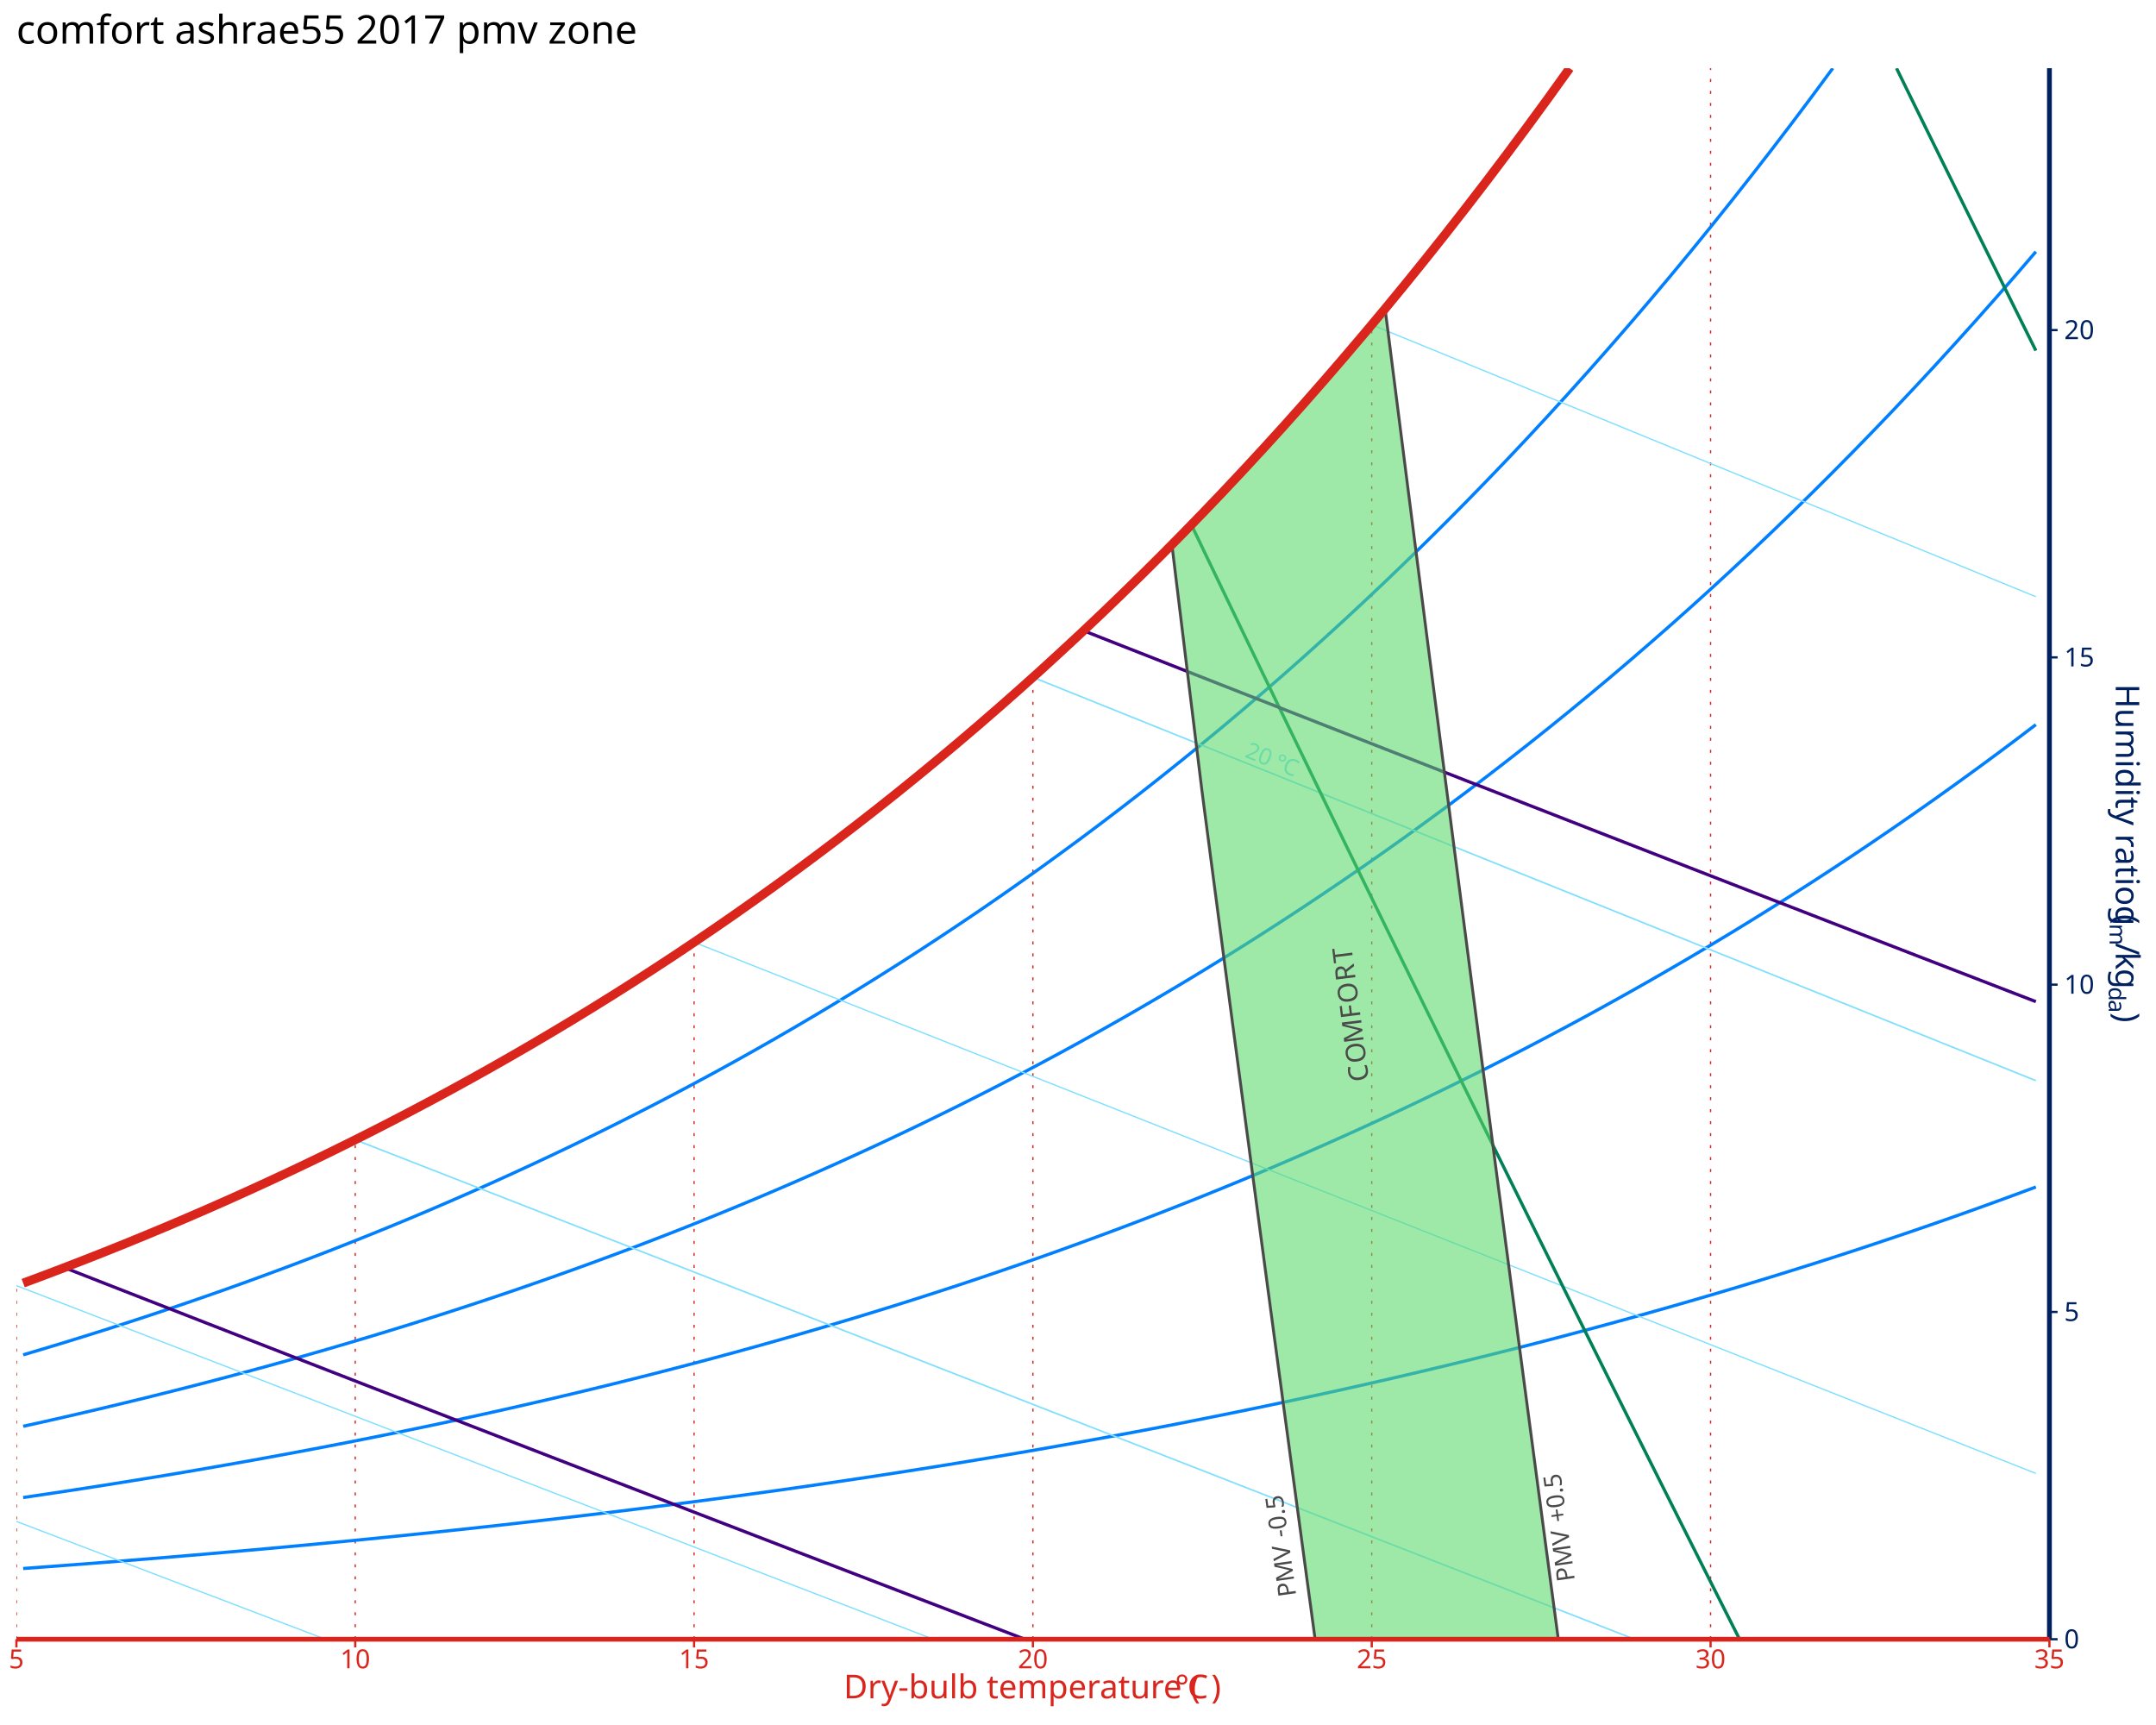
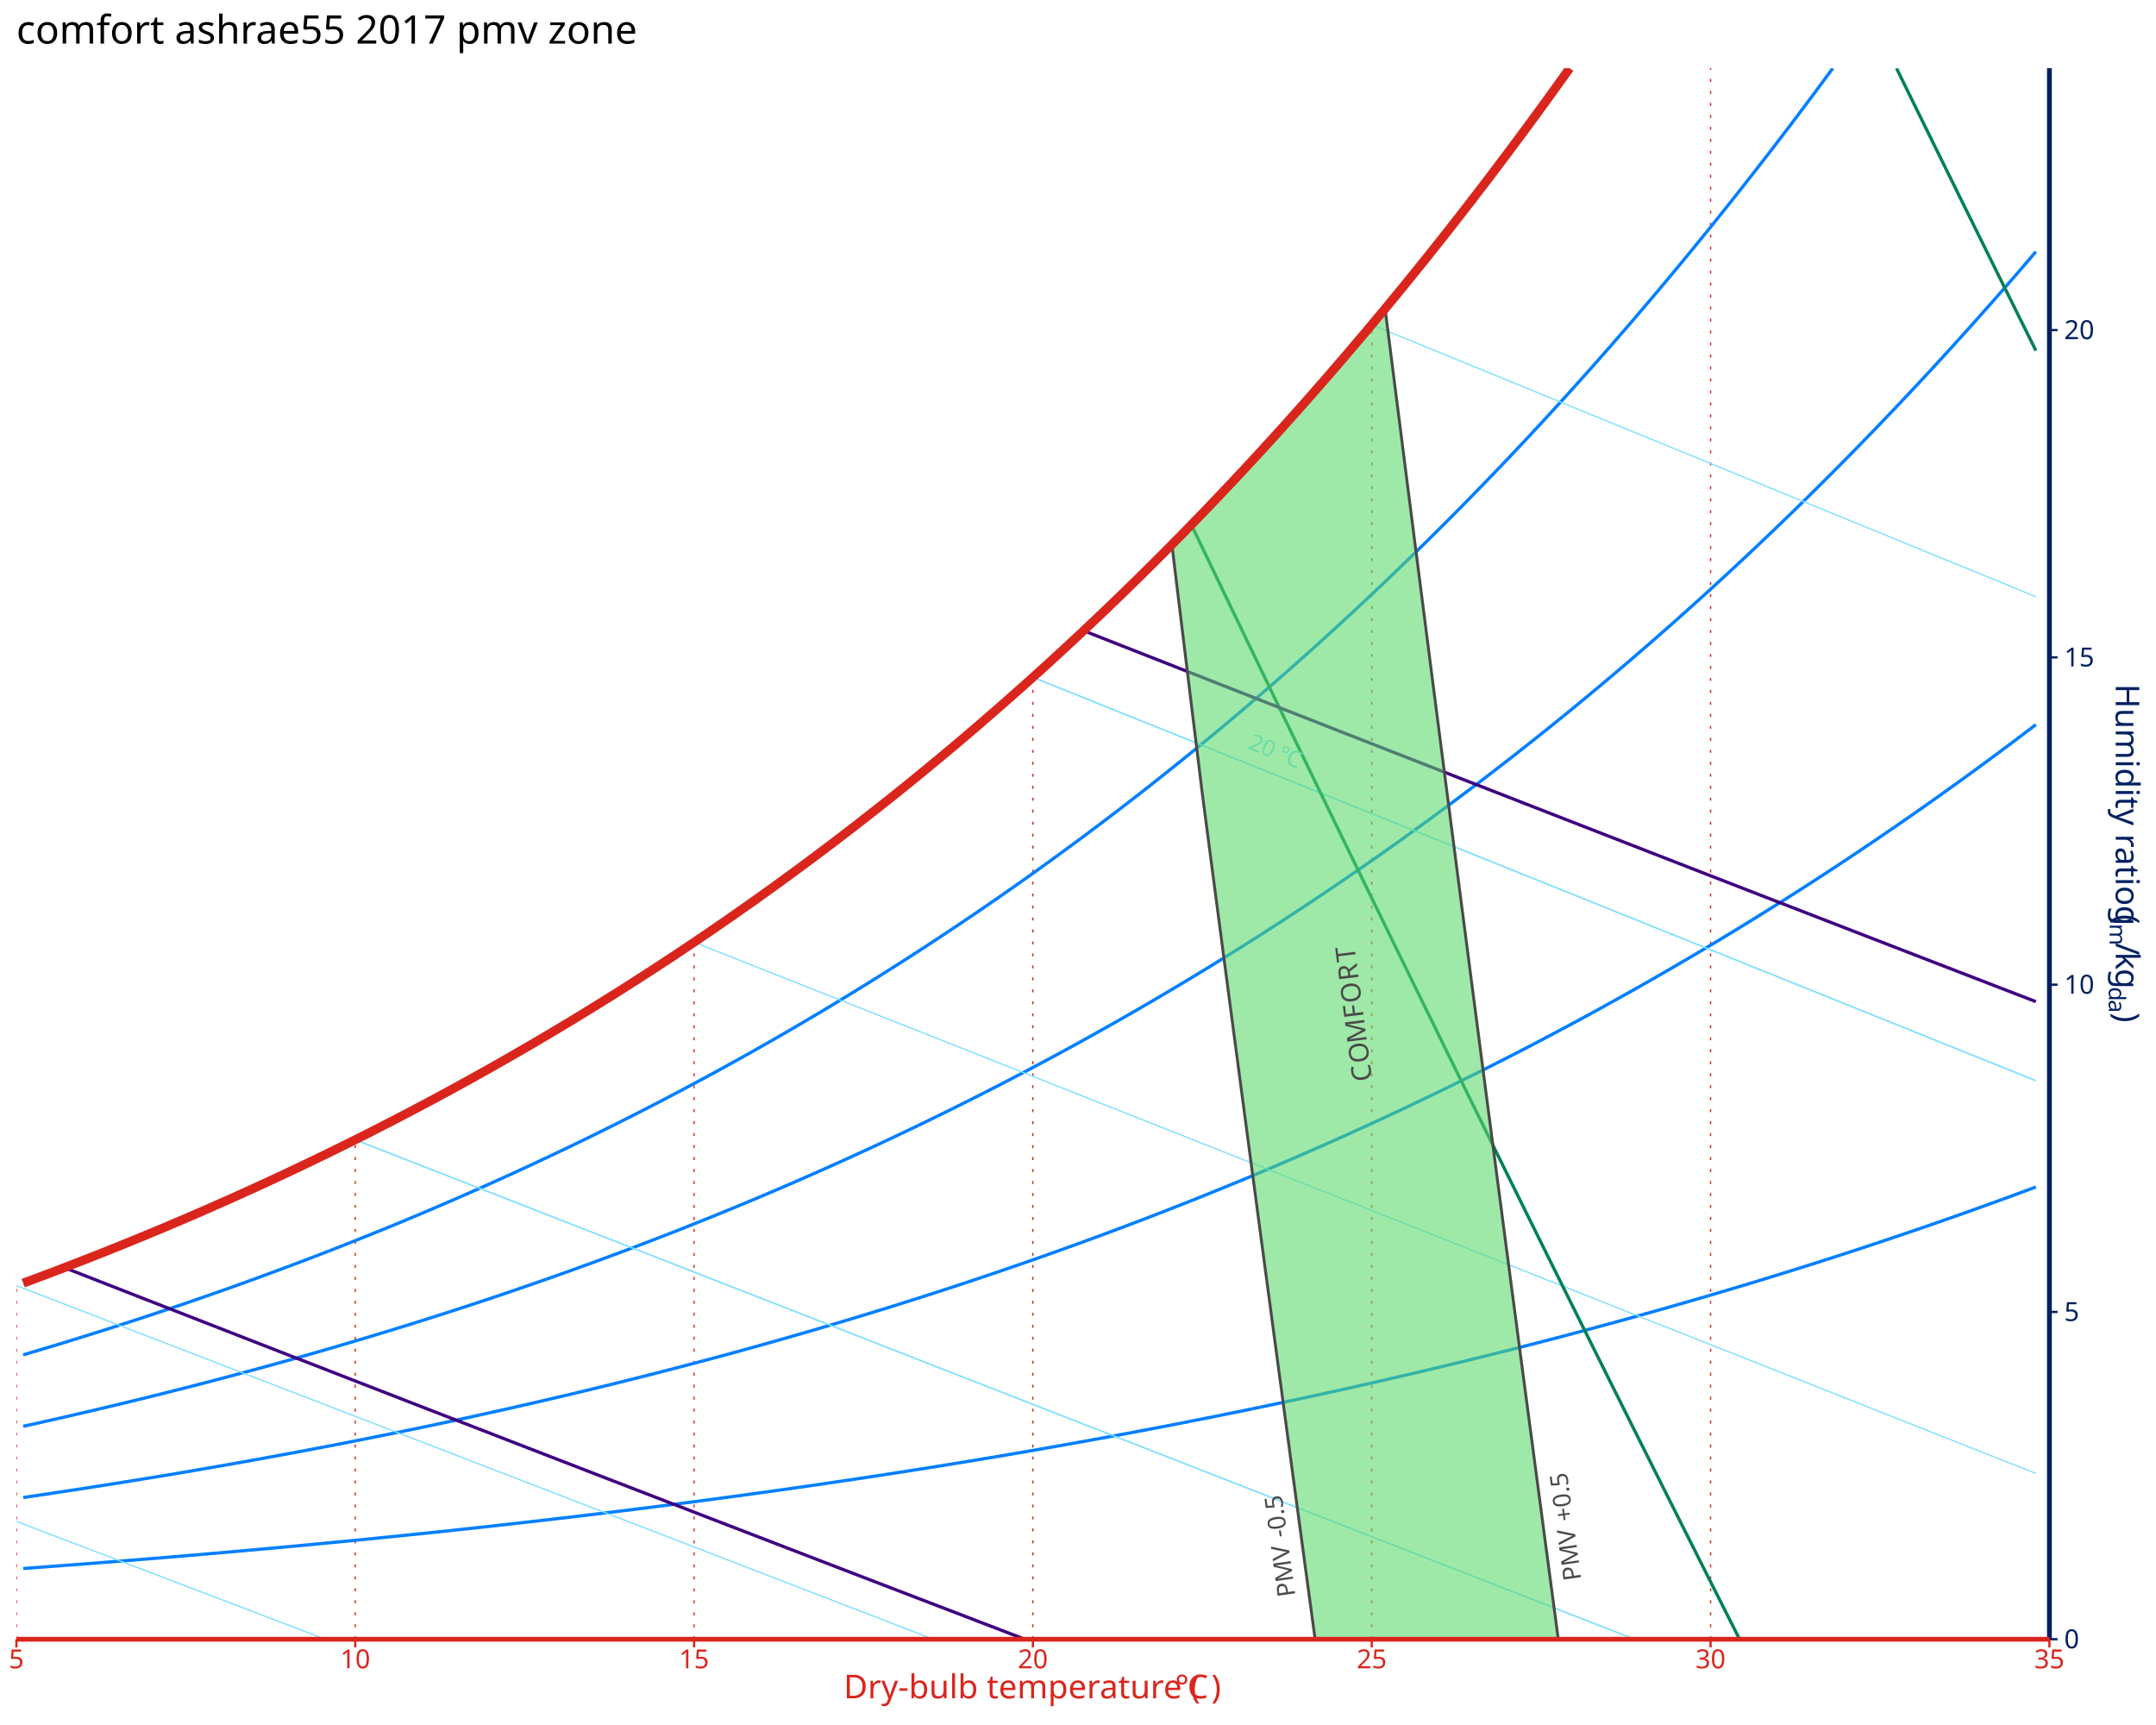
<svg xmlns="http://www.w3.org/2000/svg" class="svglite" data-engine-version="2.0" width="720.00pt" height="576.00pt" viewBox="0 0 720.00 576.00">
  <defs>
    <style type="text/css">
    .svglite line, .svglite polyline, .svglite polygon, .svglite path, .svglite rect, .svglite circle {
      fill: none;
      stroke: #000000;
      stroke-linecap: round;
      stroke-linejoin: round;
      stroke-miterlimit: 10.00;
    }
  </style>
  </defs>
  <rect width="100%" height="100%" style="stroke: none; fill: #FFFFFF;" />
  <defs>
    <clipPath id="cpMC4wMHw3MjAuMDB8MC4wMHw1NzYuMDA=">
      <rect x="0.00" y="0.00" width="720.00" height="576.00" />
    </clipPath>
  </defs>
  <g clip-path="url(#cpMC4wMHw3MjAuMDB8MC4wMHw1NzYuMDA=)">
    <rect x="0.00" y="0.00" width="720.00" height="576.00" style="stroke-width: 1.07; stroke: #FFFFFF; fill: #FFFFFF;" />
  </g>
  <defs>
    <clipPath id="cpNS40OHw2ODQuNDF8MjIuNzh8NTQ3LjM2">
      <rect x="5.48" y="22.78" width="678.93" height="524.57" />
    </clipPath>
  </defs>
  <g clip-path="url(#cpNS40OHw2ODQuNDF8MjIuNzh8NTQ3LjM2)">
    <rect x="5.48" y="22.78" width="678.93" height="524.57" style="stroke-width: 1.07; stroke: none; fill: #FFFFFF;" />
    <polygon points="5.48,547.36 5.48,428.45 7.74,428.45 14.53,425.92 21.32,423.34 28.11,420.71 34.90,418.04 41.69,415.31 48.48,412.53 55.27,409.70 62.06,406.81 68.85,403.87 75.64,400.88 82.42,397.83 89.21,394.72 96.00,391.56 102.79,388.34 109.58,385.06 116.37,381.71 123.16,378.31 129.95,374.84 136.74,371.31 143.53,367.72 150.32,364.06 157.11,360.33 163.90,356.54 170.68,352.68 177.47,348.75 184.26,344.74 191.05,340.67 197.84,336.52 204.63,332.30 211.42,328.00 218.21,323.62 225.00,319.17 231.79,314.63 238.58,310.02 245.37,305.32 252.16,300.54 258.95,295.68 265.73,290.73 272.52,285.69 279.31,280.57 286.10,275.35 292.89,270.05 299.68,264.65 306.47,259.15 313.26,253.56 320.05,247.88 326.84,242.09 333.63,236.20 340.42,230.21 347.21,224.12 353.99,217.92 360.78,211.62 367.57,205.21 374.36,198.68 381.15,192.05 387.94,185.30 394.73,178.43 401.52,171.45 408.31,164.35 415.10,157.12 421.89,149.78 428.68,142.31 435.47,134.71 442.25,126.98 449.04,119.12 455.83,111.13 462.62,103.01 469.41,94.74 476.20,86.34 482.99,77.80 489.78,69.11 496.57,60.28 503.36,51.29 510.15,42.16 516.94,32.88 523.73,23.43 524.19,22.78 684.41,22.78 684.41,547.36 " style="stroke-width: 1.07; stroke: none; fill: #FFFFFF;" />
    <polyline points="5.48,547.36 5.48,428.45 " style="stroke-width: 0.43; stroke: #DA251D; stroke-dasharray: 1.00,3.00; stroke-linecap: butt;" />
    <polyline points="118.63,547.36 118.63,380.58 " style="stroke-width: 0.43; stroke: #DA251D; stroke-dasharray: 1.00,3.00; stroke-linecap: butt;" />
    <polyline points="231.79,547.36 231.79,314.63 " style="stroke-width: 0.43; stroke: #DA251D; stroke-dasharray: 1.00,3.00; stroke-linecap: butt;" />
    <polyline points="344.94,547.36 344.94,226.15 " style="stroke-width: 0.43; stroke: #DA251D; stroke-dasharray: 1.00,3.00; stroke-linecap: butt;" />
    <polyline points="458.10,547.36 458.10,108.42 " style="stroke-width: 0.43; stroke: #DA251D; stroke-dasharray: 1.00,3.00; stroke-linecap: butt;" />
    <polyline points="571.25,547.36 571.25,22.78 " style="stroke-width: 0.43; stroke: #DA251D; stroke-dasharray: 1.00,3.00; stroke-linecap: butt;" />
    <polyline points="684.41,547.36 684.41,22.78 " style="stroke-width: 0.43; stroke: #DA251D; stroke-dasharray: 1.00,3.00; stroke-linecap: butt;" />
    <polyline points="7.74,523.74 14.53,523.24 21.32,522.73 28.11,522.22 34.90,521.69 41.69,521.15 48.48,520.60 55.27,520.05 62.06,519.48 68.85,518.90 75.64,518.31 82.42,517.71 89.21,517.10 96.00,516.48 102.79,515.85 109.58,515.20 116.37,514.55 123.16,513.88 129.95,513.20 136.74,512.51 143.53,511.81 150.32,511.09 157.11,510.36 163.90,509.62 170.68,508.86 177.47,508.09 184.26,507.31 191.05,506.52 197.84,505.71 204.63,504.88 211.42,504.04 218.21,503.19 225.00,502.32 231.79,501.44 238.58,500.54 245.37,499.63 252.16,498.70 258.95,497.76 265.73,496.80 272.52,495.82 279.31,494.82 286.10,493.81 292.89,492.79 299.68,491.74 306.47,490.68 313.26,489.60 320.05,488.50 326.84,487.38 333.63,486.25 340.42,485.09 347.21,483.92 353.99,482.72 360.78,481.51 367.57,480.28 374.36,479.02 381.15,477.75 387.94,476.46 394.73,475.14 401.52,473.80 408.31,472.44 415.10,471.06 421.89,469.66 428.68,468.23 435.47,466.78 442.25,465.31 449.04,463.82 455.83,462.30 462.62,460.75 469.41,459.18 476.20,457.59 482.99,455.97 489.78,454.33 496.57,452.66 503.36,450.96 510.15,449.24 516.94,447.49 523.73,445.71 530.52,443.90 537.30,442.07 544.09,440.21 550.88,438.31 557.67,436.39 564.46,434.44 571.25,432.46 578.04,430.45 584.83,428.41 591.62,426.34 598.41,424.23 605.20,422.10 611.99,419.93 618.78,417.73 625.56,415.49 632.35,413.22 639.14,410.92 645.93,408.58 652.72,406.21 659.51,403.80 666.30,401.35 673.09,398.87 679.88,396.35 " style="stroke-width: 1.07; stroke: #007FFF; stroke-linecap: butt;" />
    <polyline points="7.74,500.04 14.53,499.04 21.32,498.02 28.11,496.98 34.90,495.92 41.69,494.84 48.48,493.74 55.27,492.63 62.06,491.49 68.85,490.32 75.64,489.14 82.42,487.94 89.21,486.71 96.00,485.46 102.79,484.19 109.58,482.90 116.37,481.58 123.16,480.24 129.95,478.87 136.74,477.48 143.53,476.07 150.32,474.63 157.11,473.16 163.90,471.67 170.68,470.15 177.47,468.60 184.26,467.03 191.05,465.43 197.84,463.80 204.63,462.14 211.42,460.45 218.21,458.74 225.00,456.99 231.79,455.21 238.58,453.41 245.37,451.57 252.16,449.70 258.95,447.79 265.73,445.86 272.52,443.89 279.31,441.88 286.10,439.85 292.89,437.77 299.68,435.67 306.47,433.52 313.26,431.34 320.05,429.13 326.84,426.87 333.63,424.58 340.42,422.25 347.21,419.88 353.99,417.47 360.78,415.02 367.57,412.53 374.36,410.00 381.15,407.43 387.94,404.81 394.73,402.15 401.52,399.45 408.31,396.70 415.10,393.91 421.89,391.07 428.68,388.18 435.47,385.25 442.25,382.27 449.04,379.24 455.83,376.16 462.62,373.04 469.41,369.86 476.20,366.63 482.99,363.35 489.78,360.01 496.57,356.63 503.36,353.18 510.15,349.69 516.94,346.13 523.73,342.52 530.52,338.86 537.30,335.13 544.09,331.35 550.88,327.51 557.67,323.60 564.46,319.64 571.25,315.61 578.04,311.52 584.83,307.36 591.62,303.14 598.41,298.86 605.20,294.51 611.99,290.09 618.78,285.60 625.56,281.04 632.35,276.41 639.14,271.71 645.93,266.94 652.72,262.09 659.51,257.17 666.30,252.18 673.09,247.11 679.88,241.96 " style="stroke-width: 1.07; stroke: #007FFF; stroke-linecap: butt;" />
    <polyline points="7.74,476.26 14.53,474.76 21.32,473.22 28.11,471.65 34.90,470.06 41.69,468.43 48.48,466.78 55.27,465.09 62.06,463.38 68.85,461.63 75.64,459.85 82.42,458.03 89.21,456.19 96.00,454.31 102.79,452.39 109.58,450.44 116.37,448.45 123.16,446.43 129.95,444.37 136.74,442.28 143.53,440.14 150.32,437.97 157.11,435.76 163.90,433.51 170.68,431.22 177.47,428.88 184.26,426.51 191.05,424.09 197.84,421.63 204.63,419.13 211.42,416.59 218.21,413.99 225.00,411.36 231.79,408.67 238.58,405.94 245.37,403.16 252.16,400.34 258.95,397.46 265.73,394.54 272.52,391.56 279.31,388.53 286.10,385.45 292.89,382.32 299.68,379.13 306.47,375.89 313.26,372.59 320.05,369.24 326.84,365.83 333.63,362.36 340.42,358.83 347.21,355.24 353.99,351.60 360.78,347.89 367.57,344.11 374.36,340.28 381.15,336.38 387.94,332.41 394.73,328.38 401.52,324.28 408.31,320.11 415.10,315.88 421.89,311.57 428.68,307.19 435.47,302.74 442.25,298.21 449.04,293.61 455.83,288.94 462.62,284.19 469.41,279.36 476.20,274.45 482.99,269.46 489.78,264.39 496.57,259.24 503.36,254.00 510.15,248.68 516.94,243.27 523.73,237.78 530.52,232.19 537.30,226.52 544.09,220.75 550.88,214.89 557.67,208.94 564.46,202.89 571.25,196.75 578.04,190.50 584.83,184.16 591.62,177.72 598.41,171.17 605.20,164.52 611.99,157.76 618.78,150.90 625.56,143.93 632.35,136.85 639.14,129.65 645.93,122.35 652.72,114.92 659.51,107.38 666.30,99.73 673.09,91.95 679.88,84.05 " style="stroke-width: 1.07; stroke: #007FFF; stroke-linecap: butt;" />
    <polyline points="7.74,452.40 14.53,450.38 21.32,448.33 28.11,446.23 34.90,444.10 41.69,441.92 48.48,439.71 55.27,437.45 62.06,435.15 68.85,432.81 75.64,430.43 82.42,428.00 89.21,425.52 96.00,423.00 102.79,420.44 109.58,417.83 116.37,415.16 123.16,412.45 129.95,409.70 136.74,406.89 143.53,404.03 150.32,401.11 157.11,398.15 163.90,395.13 170.68,392.06 177.47,388.93 184.26,385.75 191.05,382.51 197.84,379.21 204.63,375.85 211.42,372.43 218.21,368.96 225.00,365.42 231.79,361.81 238.58,358.15 245.37,354.42 252.16,350.62 258.95,346.76 265.73,342.83 272.52,338.83 279.31,334.76 286.10,330.62 292.89,326.41 299.68,322.13 306.47,317.77 313.26,313.33 320.05,308.82 326.84,304.24 333.63,299.57 340.42,294.82 347.21,289.99 353.99,285.08 360.78,280.09 367.57,275.01 374.36,269.84 381.15,264.59 387.94,259.24 394.73,253.81 401.52,248.28 408.31,242.67 415.10,236.95 421.89,231.14 428.68,225.24 435.47,219.23 442.25,213.12 449.04,206.92 455.83,200.60 462.62,194.19 469.41,187.66 476.20,181.03 482.99,174.29 489.78,167.43 496.57,160.46 503.36,153.38 510.15,146.18 516.94,138.86 523.73,131.42 530.52,123.86 537.30,116.18 544.09,108.37 550.88,100.43 557.67,92.36 564.46,84.16 571.25,75.82 578.04,67.35 584.83,58.74 591.62,50.00 598.41,41.11 605.20,32.07 611.99,22.89 612.06,22.78 " style="stroke-width: 1.07; stroke: #007FFF; stroke-linecap: butt;" />
    <polyline points="5.48,508.02 108.65,547.36 " style="stroke-width: 0.43; stroke: #7FDFFF; stroke-linecap: butt;" />
    <polyline points="5.48,429.29 311.67,547.36 " style="stroke-width: 0.43; stroke: #7FDFFF; stroke-linecap: butt;" />
    <polyline points="231.79,314.63 679.88,492.00 " style="stroke-width: 0.43; stroke: #7FDFFF; stroke-linecap: butt;" />
    <polyline points="458.10,108.44 679.88,199.25 " style="stroke-width: 0.43; stroke: #7FDFFF; stroke-linecap: butt;" />
    <polyline points="118.63,380.59 545.82,547.36 " style="stroke-width: 0.53; stroke: #7FDFFF; stroke-linecap: butt;" />
    <polyline points="344.94,226.16 679.88,360.84 " style="stroke-width: 0.53; stroke: #7FDFFF; stroke-linecap: butt;" />
    <polyline points="397.86,175.21 401.52,182.85 408.31,197.00 415.10,211.12 421.89,225.21 428.68,239.28 435.47,253.31 442.25,267.32 449.04,281.30 455.83,295.25 462.62,309.17 469.41,323.07 476.20,336.93 482.99,350.77 489.78,364.58 496.57,378.37 503.36,392.12 510.15,405.85 516.94,419.55 523.73,433.23 530.52,446.87 537.30,460.49 544.09,474.09 550.88,487.65 557.67,501.19 564.46,514.70 571.25,528.19 578.04,541.64 580.93,547.36 " style="stroke-width: 1.07; stroke: #008056; stroke-linecap: butt;" />
    <polyline points="633.34,22.78 639.14,34.62 645.93,48.43 652.72,62.21 659.51,75.96 666.30,89.69 673.09,103.40 679.88,117.07 " style="stroke-width: 1.07; stroke: #008056; stroke-linecap: butt;" />
    <polyline points="21.49,423.28 28.11,425.86 34.90,428.52 41.69,431.17 48.48,433.82 55.27,436.46 62.06,439.11 68.85,441.76 75.64,444.40 82.42,447.05 89.21,449.69 96.00,452.33 102.79,454.97 109.58,457.61 116.37,460.25 123.16,462.89 129.95,465.52 136.74,468.16 143.53,470.79 150.32,473.42 157.11,476.05 163.90,478.68 170.68,481.31 177.47,483.94 184.26,486.57 191.05,489.19 197.84,491.82 204.63,494.44 211.42,497.06 218.21,499.68 225.00,502.30 231.79,504.92 238.58,507.54 245.37,510.15 252.16,512.77 258.95,515.38 265.73,518.00 272.52,520.61 279.31,523.22 286.10,525.83 292.89,528.43 299.68,531.04 306.47,533.65 313.26,536.25 320.05,538.85 326.84,541.46 333.63,544.06 340.42,546.66 342.24,547.36 " style="stroke-width: 1.07; stroke: #400080; stroke-linecap: butt;" />
    <polyline points="361.86,210.60 367.57,212.85 374.36,215.52 381.15,218.18 387.94,220.85 394.73,223.52 401.52,226.18 408.31,228.85 415.10,231.51 421.89,234.17 428.68,236.83 435.47,239.49 442.25,242.15 449.04,244.81 455.83,247.46 462.62,250.12 469.41,252.77 476.20,255.42 482.99,258.08 489.78,260.73 496.57,263.37 503.36,266.02 510.15,268.67 516.94,271.31 523.73,273.96 530.52,276.60 537.30,279.24 544.09,281.88 550.88,284.52 557.67,287.16 564.46,289.80 571.25,292.44 578.04,295.07 584.83,297.71 591.62,300.34 598.41,302.97 605.20,305.60 611.99,308.23 618.78,310.86 625.56,313.48 632.35,316.11 639.14,318.74 645.93,321.36 652.72,323.98 659.51,326.60 666.30,329.22 673.09,331.84 679.88,334.46 " style="stroke-width: 1.07; stroke: #400080; stroke-linecap: butt;" />
-     <text transform="translate(415.41,252.66) rotate(22)" style="font-size: 7.68px; fill: #7FDFFF; font-family: sans;" textLength="8.55px" lengthAdjust="spacingAndGlyphs">20</text>
-     <text transform="translate(423.33,255.85) rotate(22)" style="font-size: 7.68px; fill: #7FDFFF; font-family: sans;" textLength="1.92px" lengthAdjust="spacingAndGlyphs"> </text>
-     <text transform="translate(425.12,256.56) rotate(22)" style="font-size: 7.68px; fill: #7FDFFF; font-family: sans;" textLength="2.89px" lengthAdjust="spacingAndGlyphs">°</text>
-     <text transform="translate(427.80,257.64) rotate(22)" style="font-size: 7.68px; fill: #7FDFFF; font-family: sans;" textLength="5.55px" lengthAdjust="spacingAndGlyphs">C</text>
+     <text transform="translate(416.52,249.88) rotate(22)" style="font-size: 7.68px; fill: #7FDFFF; font-family: sans;" textLength="8.55px" lengthAdjust="spacingAndGlyphs">20</text>
+     <text transform="translate(424.45,253.07) rotate(22)" style="font-size: 7.68px; fill: #7FDFFF; font-family: sans;" textLength="1.92px" lengthAdjust="spacingAndGlyphs"> </text>
+     <text transform="translate(426.24,253.78) rotate(22)" style="font-size: 7.68px; fill: #7FDFFF; font-family: sans;" textLength="2.89px" lengthAdjust="spacingAndGlyphs">°</text>
+     <text transform="translate(428.92,254.86) rotate(22)" style="font-size: 7.68px; fill: #7FDFFF; font-family: sans;" textLength="5.55px" lengthAdjust="spacingAndGlyphs">C</text>
    <path d="M 519.96 543.58 L 519.45 539.81 L 518.95 536.04 L 518.45 532.26 L 517.94 528.49 L 517.44 524.71 L 516.94 520.94 L 516.43 517.17 L 515.93 513.39 L 515.43 509.62 L 514.93 505.84 L 514.42 502.07 L 513.92 498.30 L 513.42 494.52 L 512.92 490.75 L 512.42 486.97 L 511.92 483.20 L 511.42 479.43 L 510.92 475.65 L 510.42 471.88 L 509.92 468.11 L 509.42 464.33 L 508.92 460.56 L 508.42 456.78 L 507.92 453.01 L 507.42 449.24 L 506.92 445.46 L 506.42 441.69 L 505.93 437.91 L 505.43 434.14 L 504.93 430.37 L 504.79 429.29 L 504.43 426.59 L 503.94 422.82 L 503.44 419.04 L 502.94 415.27 L 502.45 411.50 L 501.95 407.72 L 501.45 403.95 L 500.96 400.17 L 500.46 396.40 L 499.97 392.63 L 499.47 388.85 L 498.98 385.08 L 498.48 381.31 L 497.99 377.53 L 497.49 373.76 L 497.00 369.98 L 496.51 366.21 L 496.01 362.44 L 495.52 358.66 L 495.03 354.89 L 494.53 351.11 L 494.04 347.34 L 493.55 343.57 L 493.06 339.79 L 492.56 336.02 L 492.07 332.24 L 491.58 328.47 L 491.09 324.70 L 490.60 320.92 L 490.11 317.15 L 489.62 313.37 L 489.13 309.60 L 488.64 305.83 L 488.15 302.05 L 487.66 298.28 L 487.17 294.51 L 486.68 290.73 L 486.19 286.96 L 485.70 283.18 L 485.21 279.41 L 484.72 275.64 L 484.23 271.86 L 483.75 268.09 L 483.26 264.31 L 482.77 260.54 L 482.28 256.77 L 481.80 252.99 L 481.31 249.22 L 480.82 245.44 L 480.34 241.67 L 479.85 237.90 L 479.36 234.12 L 478.88 230.35 L 478.39 226.58 L 477.91 222.80 L 477.42 219.03 L 476.94 215.25 L 476.45 211.48 L 475.97 207.71 L 475.48 203.93 L 475.00 200.16 L 474.52 196.38 L 474.03 192.61 L 473.55 188.84 L 473.07 185.06 L 472.65 181.85 L 472.58 181.29 L 472.10 177.51 L 471.62 173.74 L 471.13 169.97 L 470.65 166.19 L 470.17 162.42 L 469.69 158.64 L 469.21 154.87 L 468.73 151.10 L 468.25 147.32 L 467.76 143.55 L 467.28 139.78 L 466.80 136.00 L 466.32 132.23 L 465.84 128.45 L 465.36 124.68 L 464.88 120.91 L 464.41 117.13 L 463.93 113.36 L 463.45 109.58 L 462.97 105.81 L 462.62 103.09 L 462.56 103.09 L 460.29 105.81 L 457.14 109.58 L 456.23 110.66 L 455.83 111.13 L 455.33 111.72 L 453.95 113.36 L 450.75 117.13 L 449.47 118.62 L 449.04 119.12 L 448.65 119.58 L 447.51 120.91 L 444.26 124.68 L 442.69 126.48 L 442.25 126.98 L 441.89 127.40 L 440.97 128.45 L 437.66 132.23 L 435.91 134.20 L 435.47 134.71 L 435.14 135.08 L 434.32 136.00 L 430.95 139.78 L 429.22 141.70 L 428.68 142.31 L 428.28 142.75 L 427.55 143.55 L 424.13 147.32 L 422.30 149.33 L 421.89 149.78 L 421.57 150.12 L 420.68 151.10 L 417.19 154.87 L 415.66 156.52 L 415.10 157.12 L 414.66 157.59 L 413.68 158.64 L 410.13 162.42 L 408.72 163.91 L 408.31 164.35 L 407.91 164.77 L 406.56 166.19 L 402.95 169.97 L 401.96 170.99 L 401.52 171.45 L 400.95 172.04 L 399.30 173.74 L 395.63 177.51 L 394.95 178.21 L 394.73 178.43 L 394.31 178.85 L 391.92 181.29 L 391.36 181.85 L 391.68 185.06 L 392.14 188.84 L 392.60 192.61 L 393.06 196.38 L 393.51 200.16 L 393.97 203.93 L 394.43 207.71 L 394.89 211.48 L 395.35 215.25 L 395.81 219.03 L 396.27 222.80 L 396.73 226.58 L 397.20 230.35 L 397.66 234.12 L 398.12 237.90 L 398.58 241.67 L 399.04 245.44 L 399.50 249.22 L 399.97 252.99 L 400.43 256.77 L 400.89 260.54 L 401.36 264.31 L 401.85 268.09 L 402.35 271.86 L 402.84 275.64 L 403.33 279.41 L 403.83 283.18 L 404.32 286.96 L 404.82 290.73 L 405.32 294.51 L 405.81 298.28 L 406.31 302.05 L 406.80 305.83 L 407.30 309.60 L 407.80 313.37 L 408.30 317.15 L 408.79 320.92 L 409.29 324.70 L 409.79 328.47 L 410.29 332.24 L 410.79 336.02 L 411.29 339.79 L 411.79 343.57 L 412.29 347.34 L 412.79 351.11 L 413.29 354.89 L 413.79 358.66 L 414.29 362.44 L 414.79 366.21 L 415.29 369.98 L 415.79 373.76 L 416.30 377.53 L 416.80 381.31 L 417.30 385.08 L 417.80 388.85 L 418.30 392.63 L 418.81 396.40 L 419.31 400.17 L 419.81 403.95 L 420.32 407.72 L 420.82 411.50 L 421.32 415.27 L 421.83 419.04 L 422.33 422.82 L 422.84 426.59 L 423.20 429.29 L 423.34 430.37 L 423.85 434.14 L 424.35 437.91 L 424.86 441.69 L 425.36 445.46 L 425.87 449.24 L 426.38 453.01 L 426.88 456.78 L 427.39 460.56 L 427.90 464.33 L 428.41 468.11 L 428.91 471.88 L 429.42 475.65 L 429.93 479.43 L 430.44 483.20 L 430.95 486.97 L 431.45 490.75 L 431.96 494.52 L 432.47 498.30 L 432.98 502.07 L 433.49 505.84 L 434.00 509.62 L 434.51 513.39 L 435.02 517.17 L 435.53 520.94 L 436.04 524.71 L 436.55 528.49 L 437.07 532.26 L 437.58 536.04 L 438.09 539.81 L 438.60 543.58 L 439.11 547.36 L 520.46 547.36 Z" style="fill-rule: evenodd; fill: #5BD96A; fill-opacity: 0.58; stroke-width: 1.07; stroke: none; stroke-linecap: butt;" />
    <polyline points="391.36,181.85 391.75,185.06 392.21,188.84 392.66,192.61 393.12,196.38 393.58,200.16 394.04,203.93 394.50,207.71 394.96,211.48 395.42,215.25 395.88,219.03 396.34,222.80 396.80,226.57 397.26,230.35 397.72,234.12 398.19,237.90 398.65,241.67 399.11,245.44 399.57,249.22 400.04,252.99 400.50,256.77 400.96,260.54 401.43,264.31 401.92,268.09 402.41,271.86 402.91,275.64 403.40,279.41 403.90,283.18 404.39,286.96 404.89,290.73 405.38,294.51 405.88,298.28 406.38,302.05 406.87,305.83 407.37,309.60 407.87,313.37 408.36,317.15 408.86,320.92 409.36,324.70 409.86,328.47 410.36,332.24 410.86,336.02 411.36,339.79 411.86,343.57 412.36,347.34 412.86,351.11 413.36,354.89 413.86,358.66 414.36,362.44 414.86,366.21 415.36,369.98 415.86,373.76 416.36,377.53 416.87,381.31 417.37,385.08 417.87,388.85 418.37,392.63 418.88,396.40 419.38,400.18 419.88,403.95 420.38,407.72 420.89,411.50 421.39,415.27 421.90,419.04 422.40,422.82 422.91,426.59 423.41,430.37 423.92,434.14 424.42,437.91 424.93,441.69 425.43,445.46 425.94,449.24 426.45,453.01 426.95,456.78 427.46,460.56 427.97,464.33 428.47,468.11 428.98,471.88 429.49,475.65 430.00,479.43 430.51,483.20 431.01,486.98 431.52,490.75 432.03,494.52 432.54,498.30 433.05,502.07 433.56,505.84 434.07,509.62 434.58,513.39 435.09,517.17 435.60,520.94 436.11,524.71 436.62,528.49 437.13,532.26 437.65,536.04 438.16,539.81 438.67,543.58 439.18,547.36 " style="stroke-width: 0.96; stroke: #4A4A4A; stroke-linecap: butt;" />
    <polyline points="462.56,103.09 462.90,105.81 463.38,109.58 463.86,113.36 464.34,117.13 464.82,120.91 465.30,124.68 465.78,128.45 466.26,132.23 466.74,136.00 467.22,139.77 467.70,143.55 468.18,147.32 468.66,151.10 469.14,154.87 469.62,158.64 470.10,162.42 470.58,166.19 471.07,169.97 471.55,173.74 472.03,177.51 472.51,181.29 473.00,185.06 473.48,188.84 473.96,192.61 474.45,196.38 474.93,200.16 475.42,203.93 475.90,207.71 476.38,211.48 476.87,215.25 477.35,219.03 477.84,222.80 478.32,226.57 478.81,230.35 479.30,234.12 479.78,237.90 480.27,241.67 480.75,245.44 481.24,249.22 481.73,252.99 482.22,256.77 482.70,260.54 483.19,264.31 483.68,268.09 484.17,271.86 484.65,275.64 485.14,279.41 485.63,283.18 486.12,286.96 486.61,290.73 487.10,294.51 487.59,298.28 488.08,302.05 488.57,305.83 489.06,309.60 489.55,313.37 490.04,317.15 490.53,320.92 491.02,324.70 491.51,328.47 492.00,332.24 492.50,336.02 492.99,339.79 493.48,343.57 493.97,347.34 494.46,351.11 494.96,354.89 495.45,358.66 495.94,362.44 496.44,366.21 496.93,369.98 497.43,373.76 497.92,377.53 498.41,381.31 498.91,385.08 499.40,388.85 499.90,392.63 500.39,396.40 500.89,400.18 501.39,403.95 501.88,407.72 502.38,411.50 502.87,415.27 503.37,419.04 503.87,422.82 504.36,426.59 504.86,430.37 505.36,434.14 505.86,437.91 506.36,441.69 506.85,445.46 507.35,449.24 507.85,453.01 508.35,456.78 508.85,460.56 509.35,464.33 509.85,468.11 510.35,471.88 510.85,475.65 511.35,479.43 511.85,483.20 512.35,486.98 512.85,490.75 513.35,494.52 513.85,498.30 514.36,502.07 514.86,505.84 515.36,509.62 515.86,513.39 516.36,517.17 516.87,520.94 517.37,524.71 517.87,528.49 518.38,532.26 518.88,536.04 519.39,539.81 519.89,543.58 520.39,547.36 " style="stroke-width: 0.96; stroke: #4A4A4A; stroke-linecap: butt;" />
-     <text transform="translate(432.54,530.30) rotate(-98)" text-anchor="middle" style="font-size: 8.25px; fill: #4A4A4A; font-family: sans;" textLength="5.51px" lengthAdjust="spacingAndGlyphs">P</text>
-     <text transform="translate(431.71,524.17) rotate(-98)" text-anchor="middle" style="font-size: 8.25px; fill: #4A4A4A; font-family: sans;" textLength="6.88px" lengthAdjust="spacingAndGlyphs">M</text>
-     <text transform="translate(430.88,518.04) rotate(-98)" text-anchor="middle" style="font-size: 8.25px; fill: #4A4A4A; font-family: sans;" textLength="5.51px" lengthAdjust="spacingAndGlyphs">V</text>
-     <text transform="translate(430.35,514.18) rotate(-98)" text-anchor="middle" style="font-size: 8.25px; fill: #4A4A4A; font-family: sans;" textLength="2.29px" lengthAdjust="spacingAndGlyphs"> </text>
-     <text transform="translate(430.02,511.68) rotate(-98)" text-anchor="middle" style="font-size: 8.25px; fill: #4A4A4A; font-family: sans;" textLength="2.75px" lengthAdjust="spacingAndGlyphs">-</text>
-     <text transform="translate(429.52,508.04) rotate(-98)" text-anchor="middle" style="font-size: 8.25px; fill: #4A4A4A; font-family: sans;" textLength="4.59px" lengthAdjust="spacingAndGlyphs">0</text>
-     <text transform="translate(429.06,504.63) rotate(-98)" text-anchor="middle" style="font-size: 8.25px; fill: #4A4A4A; font-family: sans;" textLength="2.29px" lengthAdjust="spacingAndGlyphs">.</text>
-     <text transform="translate(428.60,501.21) rotate(-98)" text-anchor="middle" style="font-size: 8.25px; fill: #4A4A4A; font-family: sans;" textLength="4.59px" lengthAdjust="spacingAndGlyphs">5</text>
-     <text transform="translate(525.59,525.21) rotate(-98)" text-anchor="middle" style="font-size: 8.25px; fill: #4A4A4A; font-family: sans;" textLength="5.51px" lengthAdjust="spacingAndGlyphs">P</text>
-     <text transform="translate(524.77,519.08) rotate(-98)" text-anchor="middle" style="font-size: 8.25px; fill: #4A4A4A; font-family: sans;" textLength="6.88px" lengthAdjust="spacingAndGlyphs">M</text>
-     <text transform="translate(523.96,512.94) rotate(-98)" text-anchor="middle" style="font-size: 8.25px; fill: #4A4A4A; font-family: sans;" textLength="5.51px" lengthAdjust="spacingAndGlyphs">V</text>
-     <text transform="translate(523.44,509.08) rotate(-98)" text-anchor="middle" style="font-size: 8.25px; fill: #4A4A4A; font-family: sans;" textLength="2.29px" lengthAdjust="spacingAndGlyphs"> </text>
-     <text transform="translate(522.97,505.55) rotate(-98)" text-anchor="middle" style="font-size: 8.25px; fill: #4A4A4A; font-family: sans;" textLength="4.82px" lengthAdjust="spacingAndGlyphs">+</text>
-     <text transform="translate(522.35,500.89) rotate(-98)" text-anchor="middle" style="font-size: 8.25px; fill: #4A4A4A; font-family: sans;" textLength="4.59px" lengthAdjust="spacingAndGlyphs">0</text>
-     <text transform="translate(521.90,497.48) rotate(-98)" text-anchor="middle" style="font-size: 8.25px; fill: #4A4A4A; font-family: sans;" textLength="2.29px" lengthAdjust="spacingAndGlyphs">.</text>
-     <text transform="translate(521.44,494.06) rotate(-98)" text-anchor="middle" style="font-size: 8.25px; fill: #4A4A4A; font-family: sans;" textLength="4.59px" lengthAdjust="spacingAndGlyphs">5</text>
-     <text transform="translate(456.81,357.88) rotate(-98)" text-anchor="middle" style="font-size: 9.10px; fill: #4A4A4A; font-family: sans;" textLength="6.58px" lengthAdjust="spacingAndGlyphs">C</text>
-     <text transform="translate(455.92,351.12) rotate(-97)" text-anchor="middle" style="font-size: 9.10px; fill: #4A4A4A; font-family: sans;" textLength="7.09px" lengthAdjust="spacingAndGlyphs">O</text>
-     <text transform="translate(454.96,343.85) rotate(-97)" text-anchor="middle" style="font-size: 9.10px; fill: #4A4A4A; font-family: sans;" textLength="7.59px" lengthAdjust="spacingAndGlyphs">M</text>
-     <text transform="translate(454.11,337.34) rotate(-97)" text-anchor="middle" style="font-size: 9.10px; fill: #4A4A4A; font-family: sans;" textLength="5.56px" lengthAdjust="spacingAndGlyphs">F</text>
-     <text transform="translate(453.28,331.07) rotate(-97)" text-anchor="middle" style="font-size: 9.10px; fill: #4A4A4A; font-family: sans;" textLength="7.09px" lengthAdjust="spacingAndGlyphs">O</text>
-     <text transform="translate(452.40,324.35) rotate(-97)" text-anchor="middle" style="font-size: 9.10px; fill: #4A4A4A; font-family: sans;" textLength="6.58px" lengthAdjust="spacingAndGlyphs">R</text>
-     <text transform="translate(451.64,318.49) rotate(-97)" text-anchor="middle" style="font-size: 9.10px; fill: #4A4A4A; font-family: sans;" textLength="5.56px" lengthAdjust="spacingAndGlyphs">T</text>
+     <text transform="translate(432.27,530.34) rotate(-98)" text-anchor="middle" style="font-size: 8.25px; fill: #4A4A4A; font-family: sans;" textLength="5.51px" lengthAdjust="spacingAndGlyphs">P</text>
+     <text transform="translate(431.44,524.20) rotate(-98)" text-anchor="middle" style="font-size: 8.25px; fill: #4A4A4A; font-family: sans;" textLength="6.88px" lengthAdjust="spacingAndGlyphs">M</text>
+     <text transform="translate(430.61,518.07) rotate(-98)" text-anchor="middle" style="font-size: 8.25px; fill: #4A4A4A; font-family: sans;" textLength="5.51px" lengthAdjust="spacingAndGlyphs">V</text>
+     <text transform="translate(430.09,514.20) rotate(-98)" text-anchor="middle" style="font-size: 8.25px; fill: #4A4A4A; font-family: sans;" textLength="2.29px" lengthAdjust="spacingAndGlyphs"> </text>
+     <text transform="translate(429.75,511.71) rotate(-98)" text-anchor="middle" style="font-size: 8.25px; fill: #4A4A4A; font-family: sans;" textLength="2.75px" lengthAdjust="spacingAndGlyphs">-</text>
+     <text transform="translate(429.26,508.07) rotate(-98)" text-anchor="middle" style="font-size: 8.25px; fill: #4A4A4A; font-family: sans;" textLength="4.59px" lengthAdjust="spacingAndGlyphs">0</text>
+     <text transform="translate(428.80,504.66) rotate(-98)" text-anchor="middle" style="font-size: 8.25px; fill: #4A4A4A; font-family: sans;" textLength="2.29px" lengthAdjust="spacingAndGlyphs">.</text>
+     <text transform="translate(428.34,501.25) rotate(-98)" text-anchor="middle" style="font-size: 8.25px; fill: #4A4A4A; font-family: sans;" textLength="4.59px" lengthAdjust="spacingAndGlyphs">5</text>
+     <text transform="translate(527.73,524.92) rotate(-98)" text-anchor="middle" style="font-size: 8.25px; fill: #4A4A4A; font-family: sans;" textLength="5.51px" lengthAdjust="spacingAndGlyphs">P</text>
+     <text transform="translate(526.91,518.78) rotate(-98)" text-anchor="middle" style="font-size: 8.25px; fill: #4A4A4A; font-family: sans;" textLength="6.88px" lengthAdjust="spacingAndGlyphs">M</text>
+     <text transform="translate(526.09,512.65) rotate(-98)" text-anchor="middle" style="font-size: 8.25px; fill: #4A4A4A; font-family: sans;" textLength="5.51px" lengthAdjust="spacingAndGlyphs">V</text>
+     <text transform="translate(525.58,508.78) rotate(-98)" text-anchor="middle" style="font-size: 8.25px; fill: #4A4A4A; font-family: sans;" textLength="2.29px" lengthAdjust="spacingAndGlyphs"> </text>
+     <text transform="translate(525.11,505.26) rotate(-98)" text-anchor="middle" style="font-size: 8.25px; fill: #4A4A4A; font-family: sans;" textLength="4.82px" lengthAdjust="spacingAndGlyphs">+</text>
+     <text transform="translate(524.49,500.59) rotate(-98)" text-anchor="middle" style="font-size: 8.25px; fill: #4A4A4A; font-family: sans;" textLength="4.59px" lengthAdjust="spacingAndGlyphs">0</text>
+     <text transform="translate(524.03,497.18) rotate(-98)" text-anchor="middle" style="font-size: 8.25px; fill: #4A4A4A; font-family: sans;" textLength="2.29px" lengthAdjust="spacingAndGlyphs">.</text>
+     <text transform="translate(523.58,493.77) rotate(-98)" text-anchor="middle" style="font-size: 8.25px; fill: #4A4A4A; font-family: sans;" textLength="4.59px" lengthAdjust="spacingAndGlyphs">5</text>
+     <text transform="translate(457.86,357.84) rotate(-98)" text-anchor="middle" style="font-size: 9.10px; fill: #4A4A4A; font-family: sans;" textLength="6.58px" lengthAdjust="spacingAndGlyphs">C</text>
+     <text transform="translate(456.97,351.07) rotate(-97)" text-anchor="middle" style="font-size: 9.10px; fill: #4A4A4A; font-family: sans;" textLength="7.09px" lengthAdjust="spacingAndGlyphs">O</text>
+     <text transform="translate(456.01,343.80) rotate(-97)" text-anchor="middle" style="font-size: 9.10px; fill: #4A4A4A; font-family: sans;" textLength="7.59px" lengthAdjust="spacingAndGlyphs">M</text>
+     <text transform="translate(455.16,337.28) rotate(-97)" text-anchor="middle" style="font-size: 9.10px; fill: #4A4A4A; font-family: sans;" textLength="5.56px" lengthAdjust="spacingAndGlyphs">F</text>
+     <text transform="translate(454.33,331.01) rotate(-97)" text-anchor="middle" style="font-size: 9.10px; fill: #4A4A4A; font-family: sans;" textLength="7.09px" lengthAdjust="spacingAndGlyphs">O</text>
+     <text transform="translate(453.44,324.24) rotate(-97)" text-anchor="middle" style="font-size: 9.10px; fill: #4A4A4A; font-family: sans;" textLength="6.58px" lengthAdjust="spacingAndGlyphs">R</text>
+     <text transform="translate(452.65,318.22) rotate(-97)" text-anchor="middle" style="font-size: 9.10px; fill: #4A4A4A; font-family: sans;" textLength="5.56px" lengthAdjust="spacingAndGlyphs">T</text>
    <polyline points="7.74,428.45 14.53,425.92 21.32,423.34 28.11,420.71 34.90,418.04 41.69,415.31 48.48,412.53 55.27,409.70 62.06,406.81 68.85,403.87 75.64,400.88 82.42,397.83 89.21,394.72 96.00,391.56 102.79,388.34 109.58,385.06 116.37,381.71 123.16,378.31 129.95,374.84 136.74,371.31 143.53,367.72 150.32,364.06 157.11,360.33 163.90,356.54 170.68,352.68 177.47,348.75 184.26,344.74 191.05,340.67 197.84,336.52 204.63,332.30 211.42,328.00 218.21,323.62 225.00,319.17 231.79,314.63 238.58,310.02 245.37,305.32 252.16,300.54 258.95,295.68 265.73,290.73 272.52,285.69 279.31,280.57 286.10,275.35 292.89,270.05 299.68,264.65 306.47,259.15 313.26,253.56 320.05,247.88 326.84,242.09 333.63,236.20 340.42,230.21 347.21,224.12 353.99,217.92 360.78,211.62 367.57,205.21 374.36,198.68 381.15,192.05 387.94,185.30 394.73,178.43 401.52,171.45 408.31,164.35 415.10,157.12 421.89,149.78 428.68,142.31 435.47,134.71 442.25,126.98 449.04,119.12 455.83,111.13 462.62,103.01 469.41,94.74 476.20,86.34 482.99,77.80 489.78,69.11 496.57,60.28 503.36,51.29 510.15,42.16 516.94,32.88 523.73,23.43 524.19,22.78 " style="stroke-width: 2.99; stroke: #DA251D; stroke-linecap: butt;" />
  </g>
  <g clip-path="url(#cpMC4wMHw3MjAuMDB8MC4wMHw1NzYuMDA=)">
    <polyline points="684.41,547.36 684.41,22.78 " style="stroke-width: 1.60; stroke: #002060; stroke-linecap: butt;" />
    <polyline points="687.14,547.36 684.41,547.36 " style="stroke-width: 0.75; stroke: #002060; stroke-linecap: butt;" />
    <polyline points="687.14,438.07 684.41,438.07 " style="stroke-width: 0.75; stroke: #002060; stroke-linecap: butt;" />
    <polyline points="687.14,328.79 684.41,328.79 " style="stroke-width: 0.75; stroke: #002060; stroke-linecap: butt;" />
    <polyline points="687.14,219.50 684.41,219.50 " style="stroke-width: 0.75; stroke: #002060; stroke-linecap: butt;" />
    <polyline points="687.14,110.21 684.41,110.21 " style="stroke-width: 0.75; stroke: #002060; stroke-linecap: butt;" />
    <text x="689.34" y="550.39" style="font-size: 8.80px; fill: #002060; font-family: sans;" textLength="4.89px" lengthAdjust="spacingAndGlyphs">0</text>
    <text x="689.34" y="441.10" style="font-size: 8.80px; fill: #002060; font-family: sans;" textLength="4.89px" lengthAdjust="spacingAndGlyphs">5</text>
    <text x="689.34" y="331.81" style="font-size: 8.80px; fill: #002060; font-family: sans;" textLength="9.79px" lengthAdjust="spacingAndGlyphs">10</text>
    <text x="689.34" y="222.53" style="font-size: 8.80px; fill: #002060; font-family: sans;" textLength="9.79px" lengthAdjust="spacingAndGlyphs">15</text>
    <text x="689.34" y="113.24" style="font-size: 8.80px; fill: #002060; font-family: sans;" textLength="9.79px" lengthAdjust="spacingAndGlyphs">20</text>
    <polyline points="5.48,547.36 684.41,547.36 " style="stroke-width: 1.60; stroke: #DA251D; stroke-linecap: butt;" />
    <polyline points="5.48,550.10 5.48,547.36 " style="stroke-width: 0.75; stroke: #DA251D; stroke-linecap: butt;" />
    <polyline points="118.63,550.10 118.63,547.36 " style="stroke-width: 0.75; stroke: #DA251D; stroke-linecap: butt;" />
    <polyline points="231.79,550.10 231.79,547.36 " style="stroke-width: 0.75; stroke: #DA251D; stroke-linecap: butt;" />
    <polyline points="344.94,550.10 344.94,547.36 " style="stroke-width: 0.75; stroke: #DA251D; stroke-linecap: butt;" />
    <polyline points="458.10,550.10 458.10,547.36 " style="stroke-width: 0.75; stroke: #DA251D; stroke-linecap: butt;" />
    <polyline points="571.25,550.10 571.25,547.36 " style="stroke-width: 0.75; stroke: #DA251D; stroke-linecap: butt;" />
    <polyline points="684.41,550.10 684.41,547.36 " style="stroke-width: 0.75; stroke: #DA251D; stroke-linecap: butt;" />
    <text x="5.48" y="557.07" text-anchor="middle" style="font-size: 8.80px; fill: #DA251D; font-family: sans;" textLength="4.89px" lengthAdjust="spacingAndGlyphs">5</text>
    <text x="118.63" y="557.07" text-anchor="middle" style="font-size: 8.80px; fill: #DA251D; font-family: sans;" textLength="9.79px" lengthAdjust="spacingAndGlyphs">10</text>
    <text x="231.79" y="557.07" text-anchor="middle" style="font-size: 8.80px; fill: #DA251D; font-family: sans;" textLength="9.79px" lengthAdjust="spacingAndGlyphs">15</text>
    <text x="344.94" y="557.07" text-anchor="middle" style="font-size: 8.80px; fill: #DA251D; font-family: sans;" textLength="9.79px" lengthAdjust="spacingAndGlyphs">20</text>
    <text x="458.10" y="557.07" text-anchor="middle" style="font-size: 8.80px; fill: #DA251D; font-family: sans;" textLength="9.79px" lengthAdjust="spacingAndGlyphs">25</text>
    <text x="571.25" y="557.07" text-anchor="middle" style="font-size: 8.80px; fill: #DA251D; font-family: sans;" textLength="9.79px" lengthAdjust="spacingAndGlyphs">30</text>
    <text x="684.41" y="557.07" text-anchor="middle" style="font-size: 8.80px; fill: #DA251D; font-family: sans;" textLength="9.79px" lengthAdjust="spacingAndGlyphs">35</text>
    <text x="281.74" y="567.10" style="font-size: 11.00px; fill: #DA251D; font-family: sans;" textLength="110.66px" lengthAdjust="spacingAndGlyphs">Dry-bulb temperature (</text>
    <text x="392.40" y="567.10" style="font-size: 11.00px; fill: #DA251D; font-family: sans;" textLength="4.14px" lengthAdjust="spacingAndGlyphs">°</text>
    <text x="396.54" y="567.10" style="font-size: 11.00px; fill: #DA251D; font-family: sans;" textLength="7.95px" lengthAdjust="spacingAndGlyphs">C</text>
    <text x="404.48" y="567.10" style="font-size: 11.00px; fill: #DA251D; font-family: sans;" textLength="3.66px" lengthAdjust="spacingAndGlyphs">)</text>
    <text transform="translate(706.55,228.37) rotate(90)" style="font-size: 11.00px; fill: #002060; font-family: sans;" textLength="73.97px" lengthAdjust="spacingAndGlyphs">Humidity ratio (</text>
    <text transform="translate(706.55,302.33) rotate(90)" style="font-size: 11.00px; fill: #002060; font-family: sans;" textLength="6.12px" lengthAdjust="spacingAndGlyphs">g</text>
    <text transform="translate(704.51,308.45) rotate(90)" style="font-size: 7.70px; fill: #002060; font-family: sans;" textLength="6.42px" lengthAdjust="spacingAndGlyphs">m</text>
    <text transform="translate(706.55,314.87) rotate(90)" style="font-size: 11.00px; fill: #002060; font-family: sans;" textLength="3.06px" lengthAdjust="spacingAndGlyphs">/</text>
    <text transform="translate(706.55,317.92) rotate(90)" style="font-size: 11.00px; fill: #002060; font-family: sans;" textLength="5.50px" lengthAdjust="spacingAndGlyphs">k</text>
    <text transform="translate(706.55,323.43) rotate(90)" style="font-size: 11.00px; fill: #002060; font-family: sans;" textLength="6.12px" lengthAdjust="spacingAndGlyphs">g</text>
    <text transform="translate(704.22,329.55) rotate(90)" style="font-size: 7.70px; fill: #002060; font-family: sans;" textLength="4.28px" lengthAdjust="spacingAndGlyphs">d</text>
    <text transform="translate(704.22,333.83) rotate(90)" style="font-size: 7.70px; fill: #002060; font-family: sans;" textLength="4.28px" lengthAdjust="spacingAndGlyphs">a</text>
    <text transform="translate(706.55,338.11) rotate(90)" style="font-size: 11.00px; fill: #002060; font-family: sans;" textLength="3.66px" lengthAdjust="spacingAndGlyphs">)</text>
    <text x="5.48" y="14.56" style="font-size: 13.20px; font-family: sans;" textLength="196.69px" lengthAdjust="spacingAndGlyphs">comfort ashrae55 2017 pmv zone</text>
  </g>
</svg>
